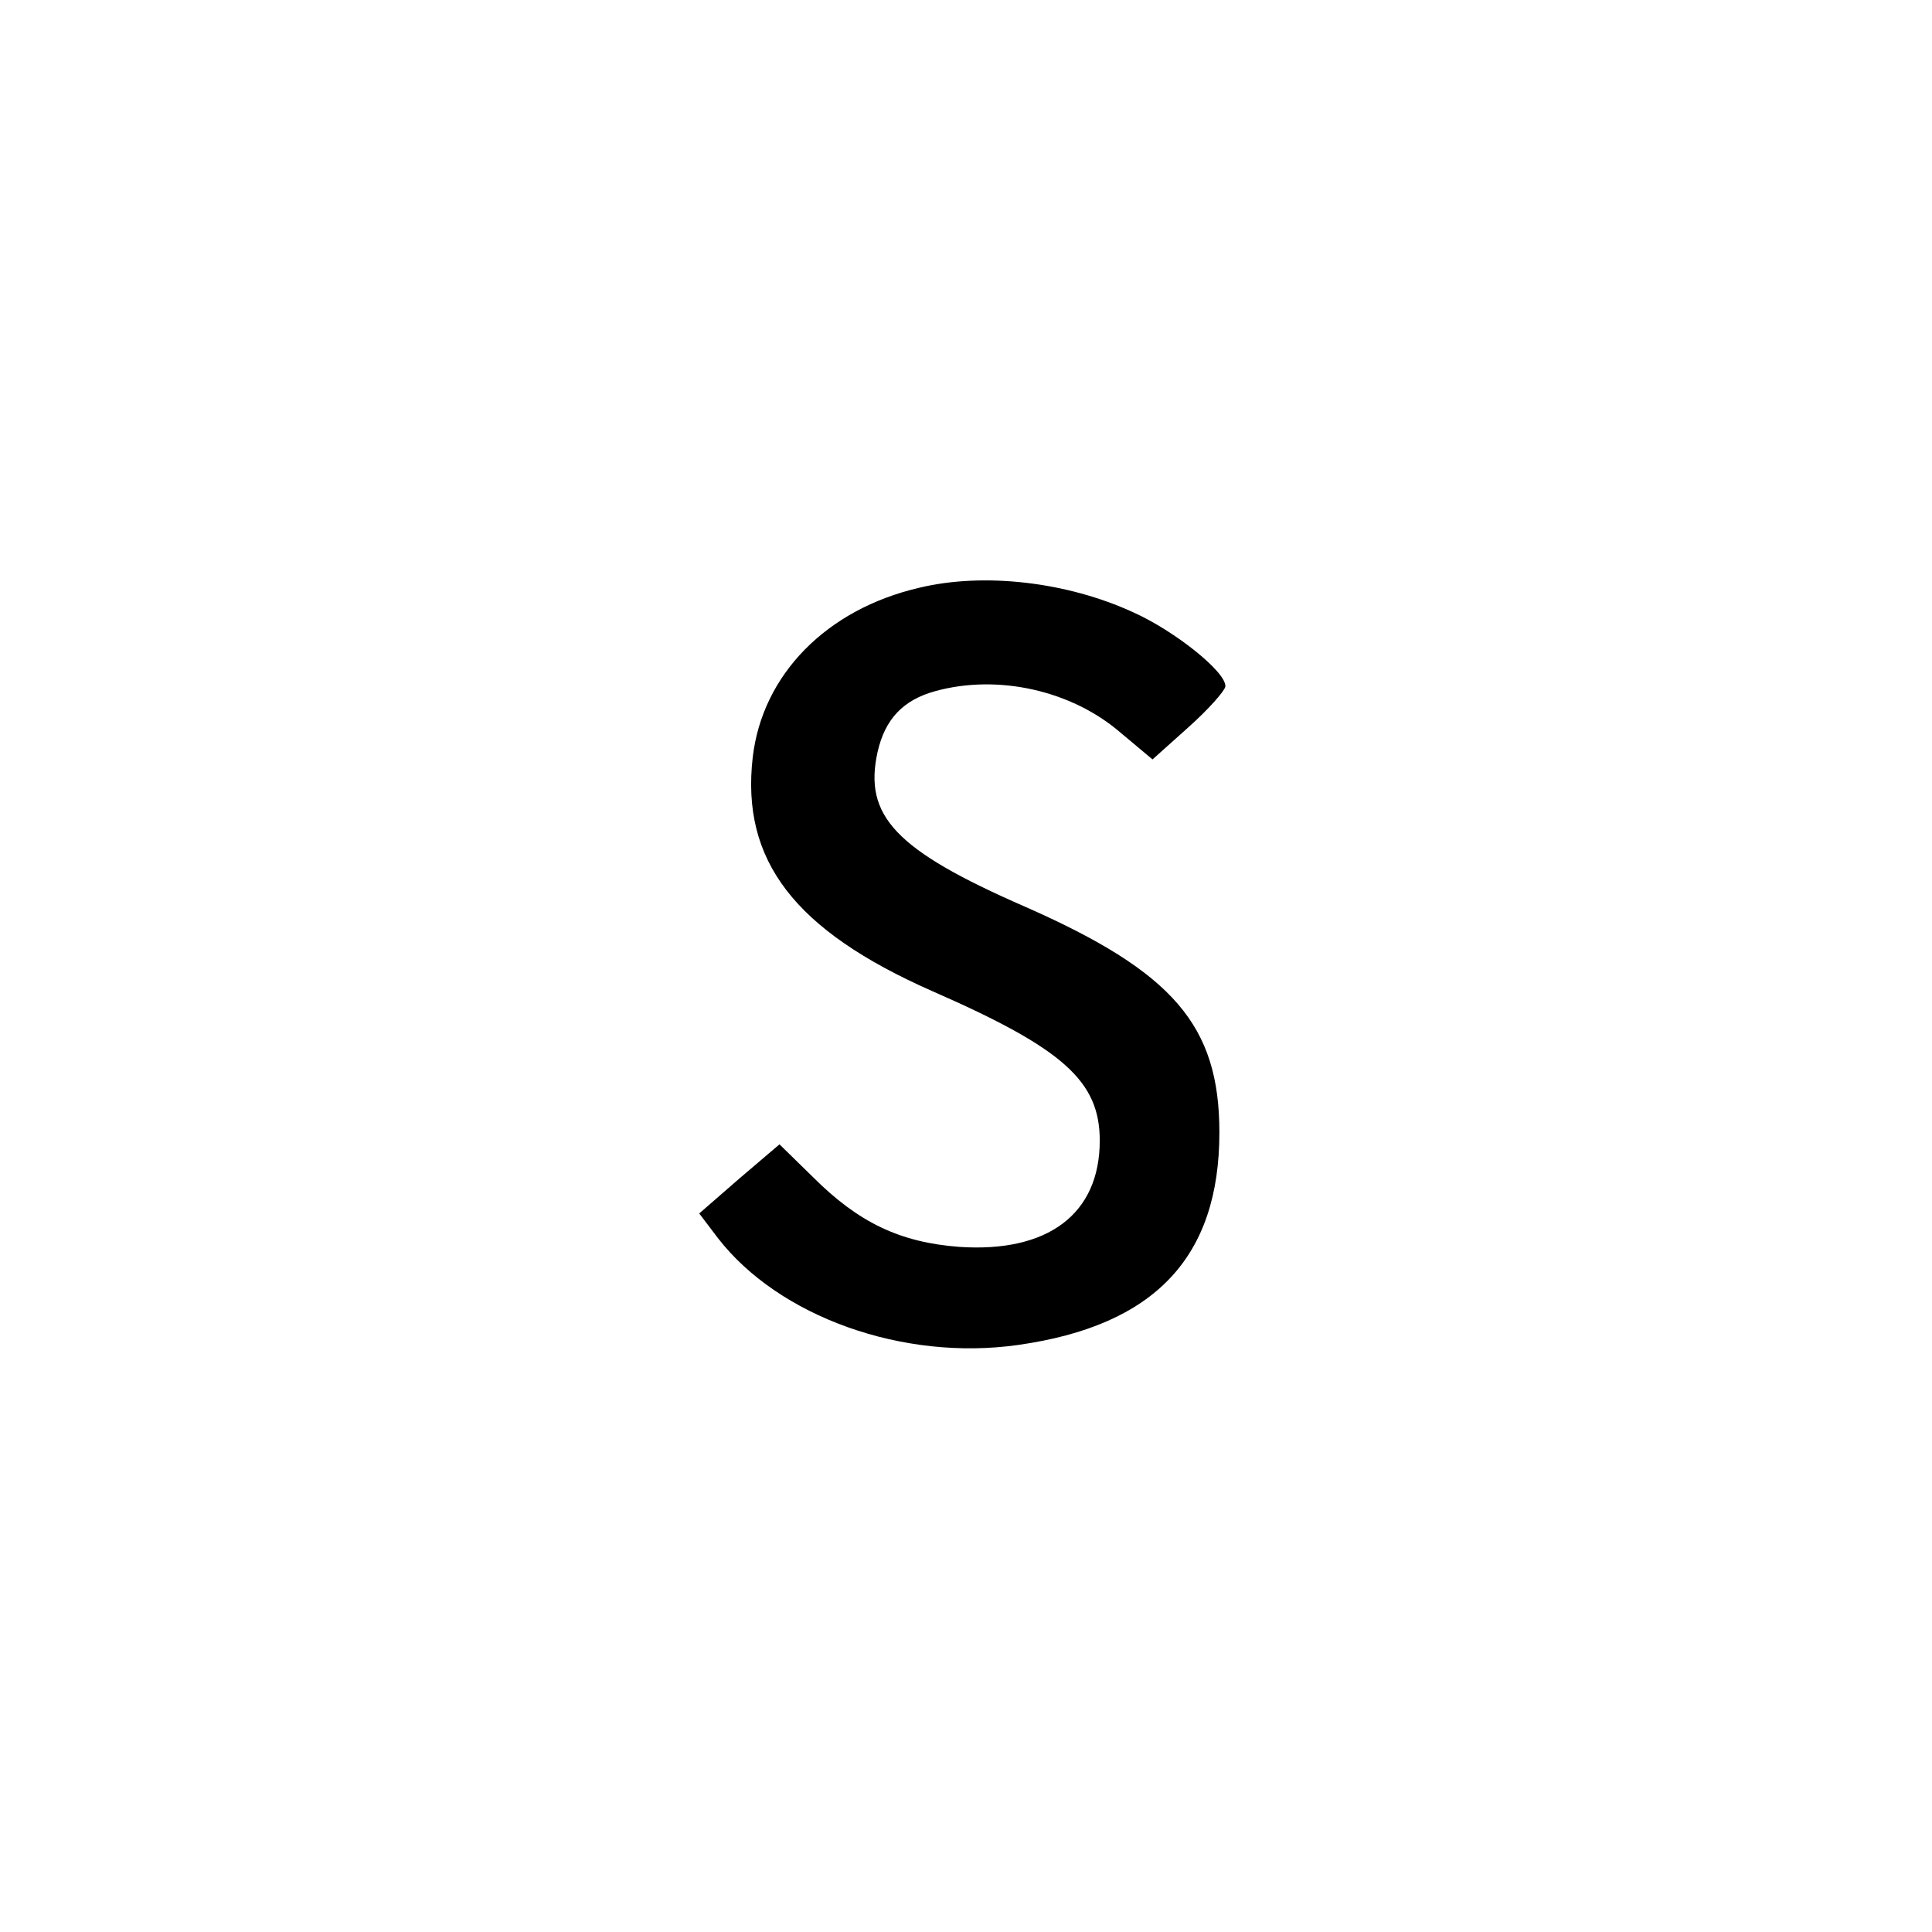
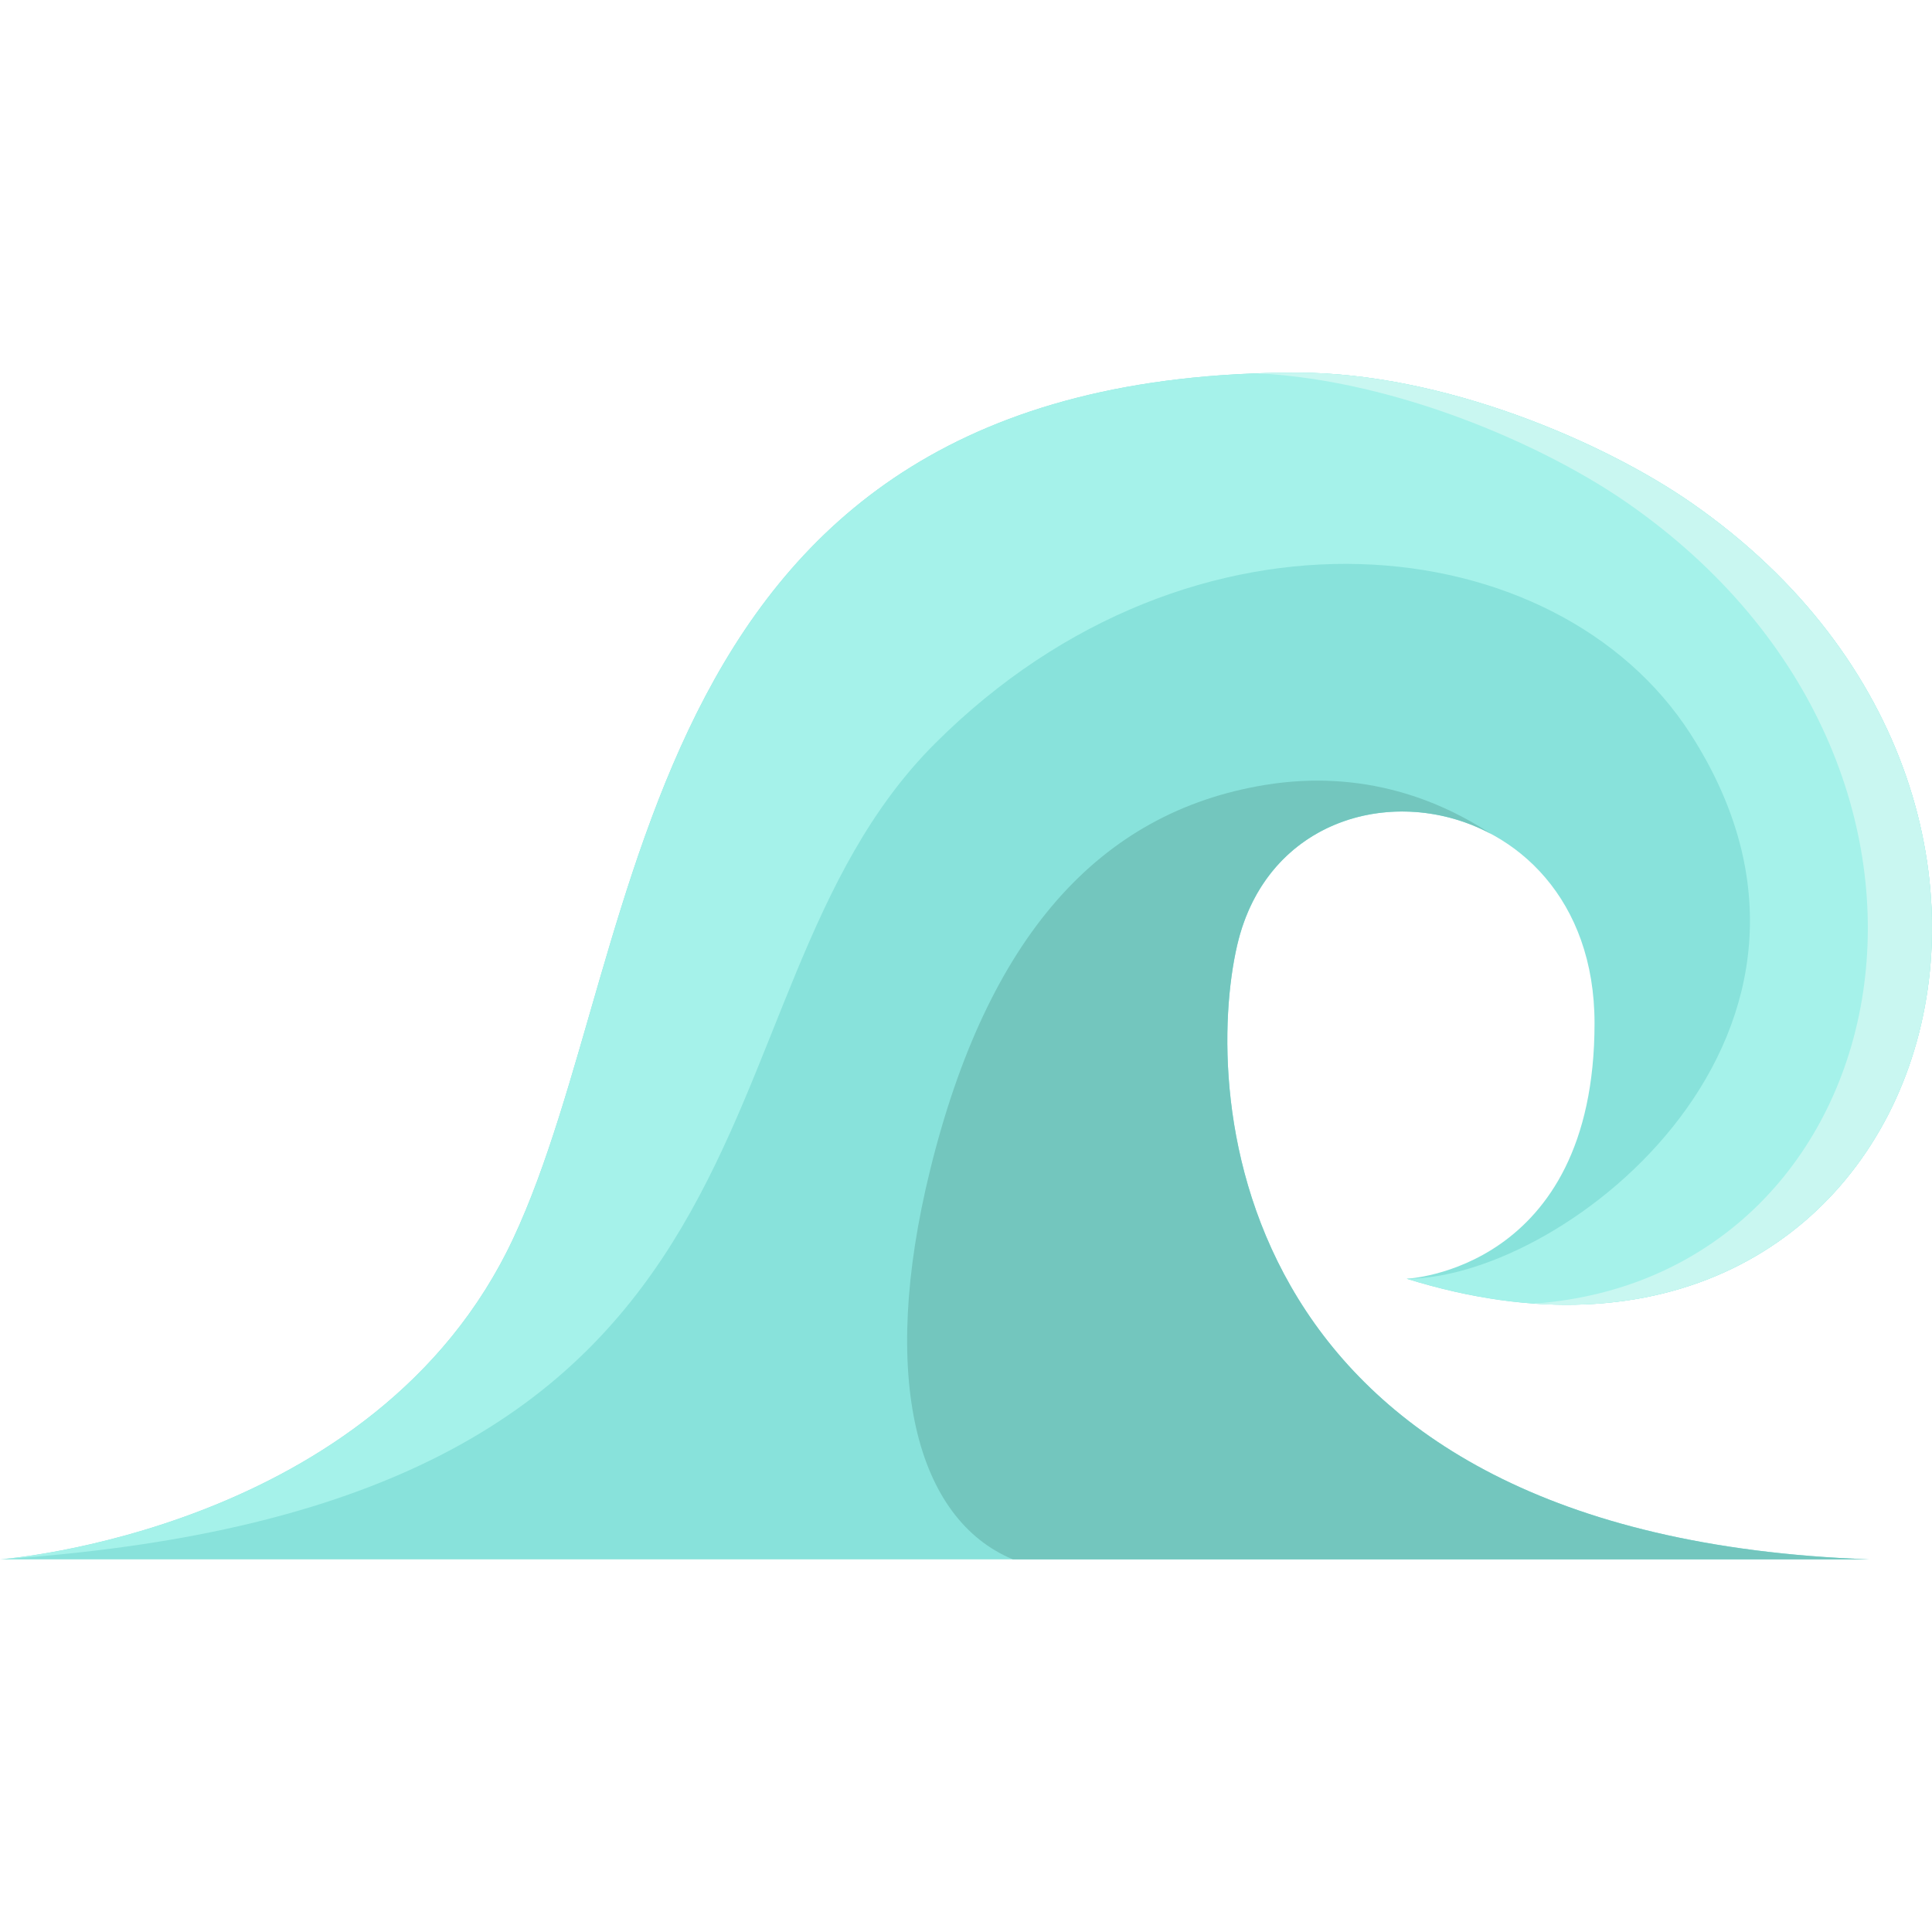
- <svg xmlns="http://www.w3.org/2000/svg" version="1.0" width="260pt" height="260pt" viewBox="0 0 260 260" preserveAspectRatio="xMidYMid meet">
-   <g transform="translate(0,260) scale(0.1,-0.1)" fill="#000000" stroke="none">
-     <path d="M1237 1809 c-125 -29 -211 -117 -224 -228 -16 -139 56 -233 242 -315 176 -77 225 -121 225 -201 0 -99 -70 -151 -189 -143 -80 6 -136 33 -197 94 l-45 44 -54 -46 -54 -47 25 -33 c82 -106 249 -166 404 -144 184 26 271 118 271 286 0 144 -62 216 -262 304 -174 76 -217 122 -198 208 10 44 34 70 78 82 84 23 183 1 249 -56 l43 -36 48 43 c27 24 49 49 50 55 2 19 -68 75 -124 100 -89 41 -201 54 -288 33z" />
-   </g>
+ <svg xmlns="http://www.w3.org/2000/svg" version="1.1" id="Layer_1" x="0px" y="0px" viewBox="0 0 512 512" style="enable-background:new 0 0 512 512;" xml:space="preserve">
+   <path style="fill:#88E2DB;" d="M0,413.249c0,0,99.571-7.286,135.999-84.999S166.356,98.751,343.641,98.751  c38.871,0,81.438,18.386,104.731,34.602c116.875,81.362,61.625,248.326-75.589,205.523c0,0,49.786-2.125,49.786-67.697  s-82.091-75.285-94.714-20.643c-8.992,38.927-3.643,156.643,167.571,162.713" />
+   <path style="fill:#A5F2EA;" d="M372.784,338.875c42.5,0,125.678-65.875,75.213-144.378c-35.287-54.897-131.676-65.997-200.283,2.61  c-68.535,68.535-28.014,201.304-247.07,216.094c8.549-0.789,100.639-10.88,135.356-84.951  c36.429-77.714,30.357-229.499,207.642-229.499c38.869,0,81.43,18.384,104.731,34.607  C565.247,214.715,509.998,381.679,372.784,338.875z" />
+   <path style="fill:#C9F7F1;" d="M406.626,345.468c98.15-7.286,125.848-141.731,24.747-212.111  c-21.967-15.288-61.03-32.494-97.992-34.425c3.351-0.122,6.775-0.182,10.261-0.182c38.869,0,81.43,18.384,104.731,34.607  C555.096,207.648,518.304,353.313,406.626,345.468z" />
+   <path style="fill:#73C6BE;" d="M495.426,413.249H268.433c-25.498-10.585-35.582-47.794-21.933-103.214  c15.166-61.576,44.686-94.762,88.642-101.999c26.411-4.347,46.895,4.299,59.973,12.945c-25.087-13.418-59.464-4.238-67.259,29.556  C318.858,289.466,324.212,407.178,495.426,413.249z" />
+   <g>
+ </g>
+   <g>
+ </g>
+   <g>
+ </g>
+   <g>
+ </g>
+   <g>
+ </g>
+   <g>
+ </g>
+   <g>
+ </g>
+   <g>
+ </g>
+   <g>
+ </g>
+   <g>
+ </g>
+   <g>
+ </g>
+   <g>
+ </g>
+   <g>
+ </g>
+   <g>
+ </g>
+   <g>
+ </g>
</svg>
